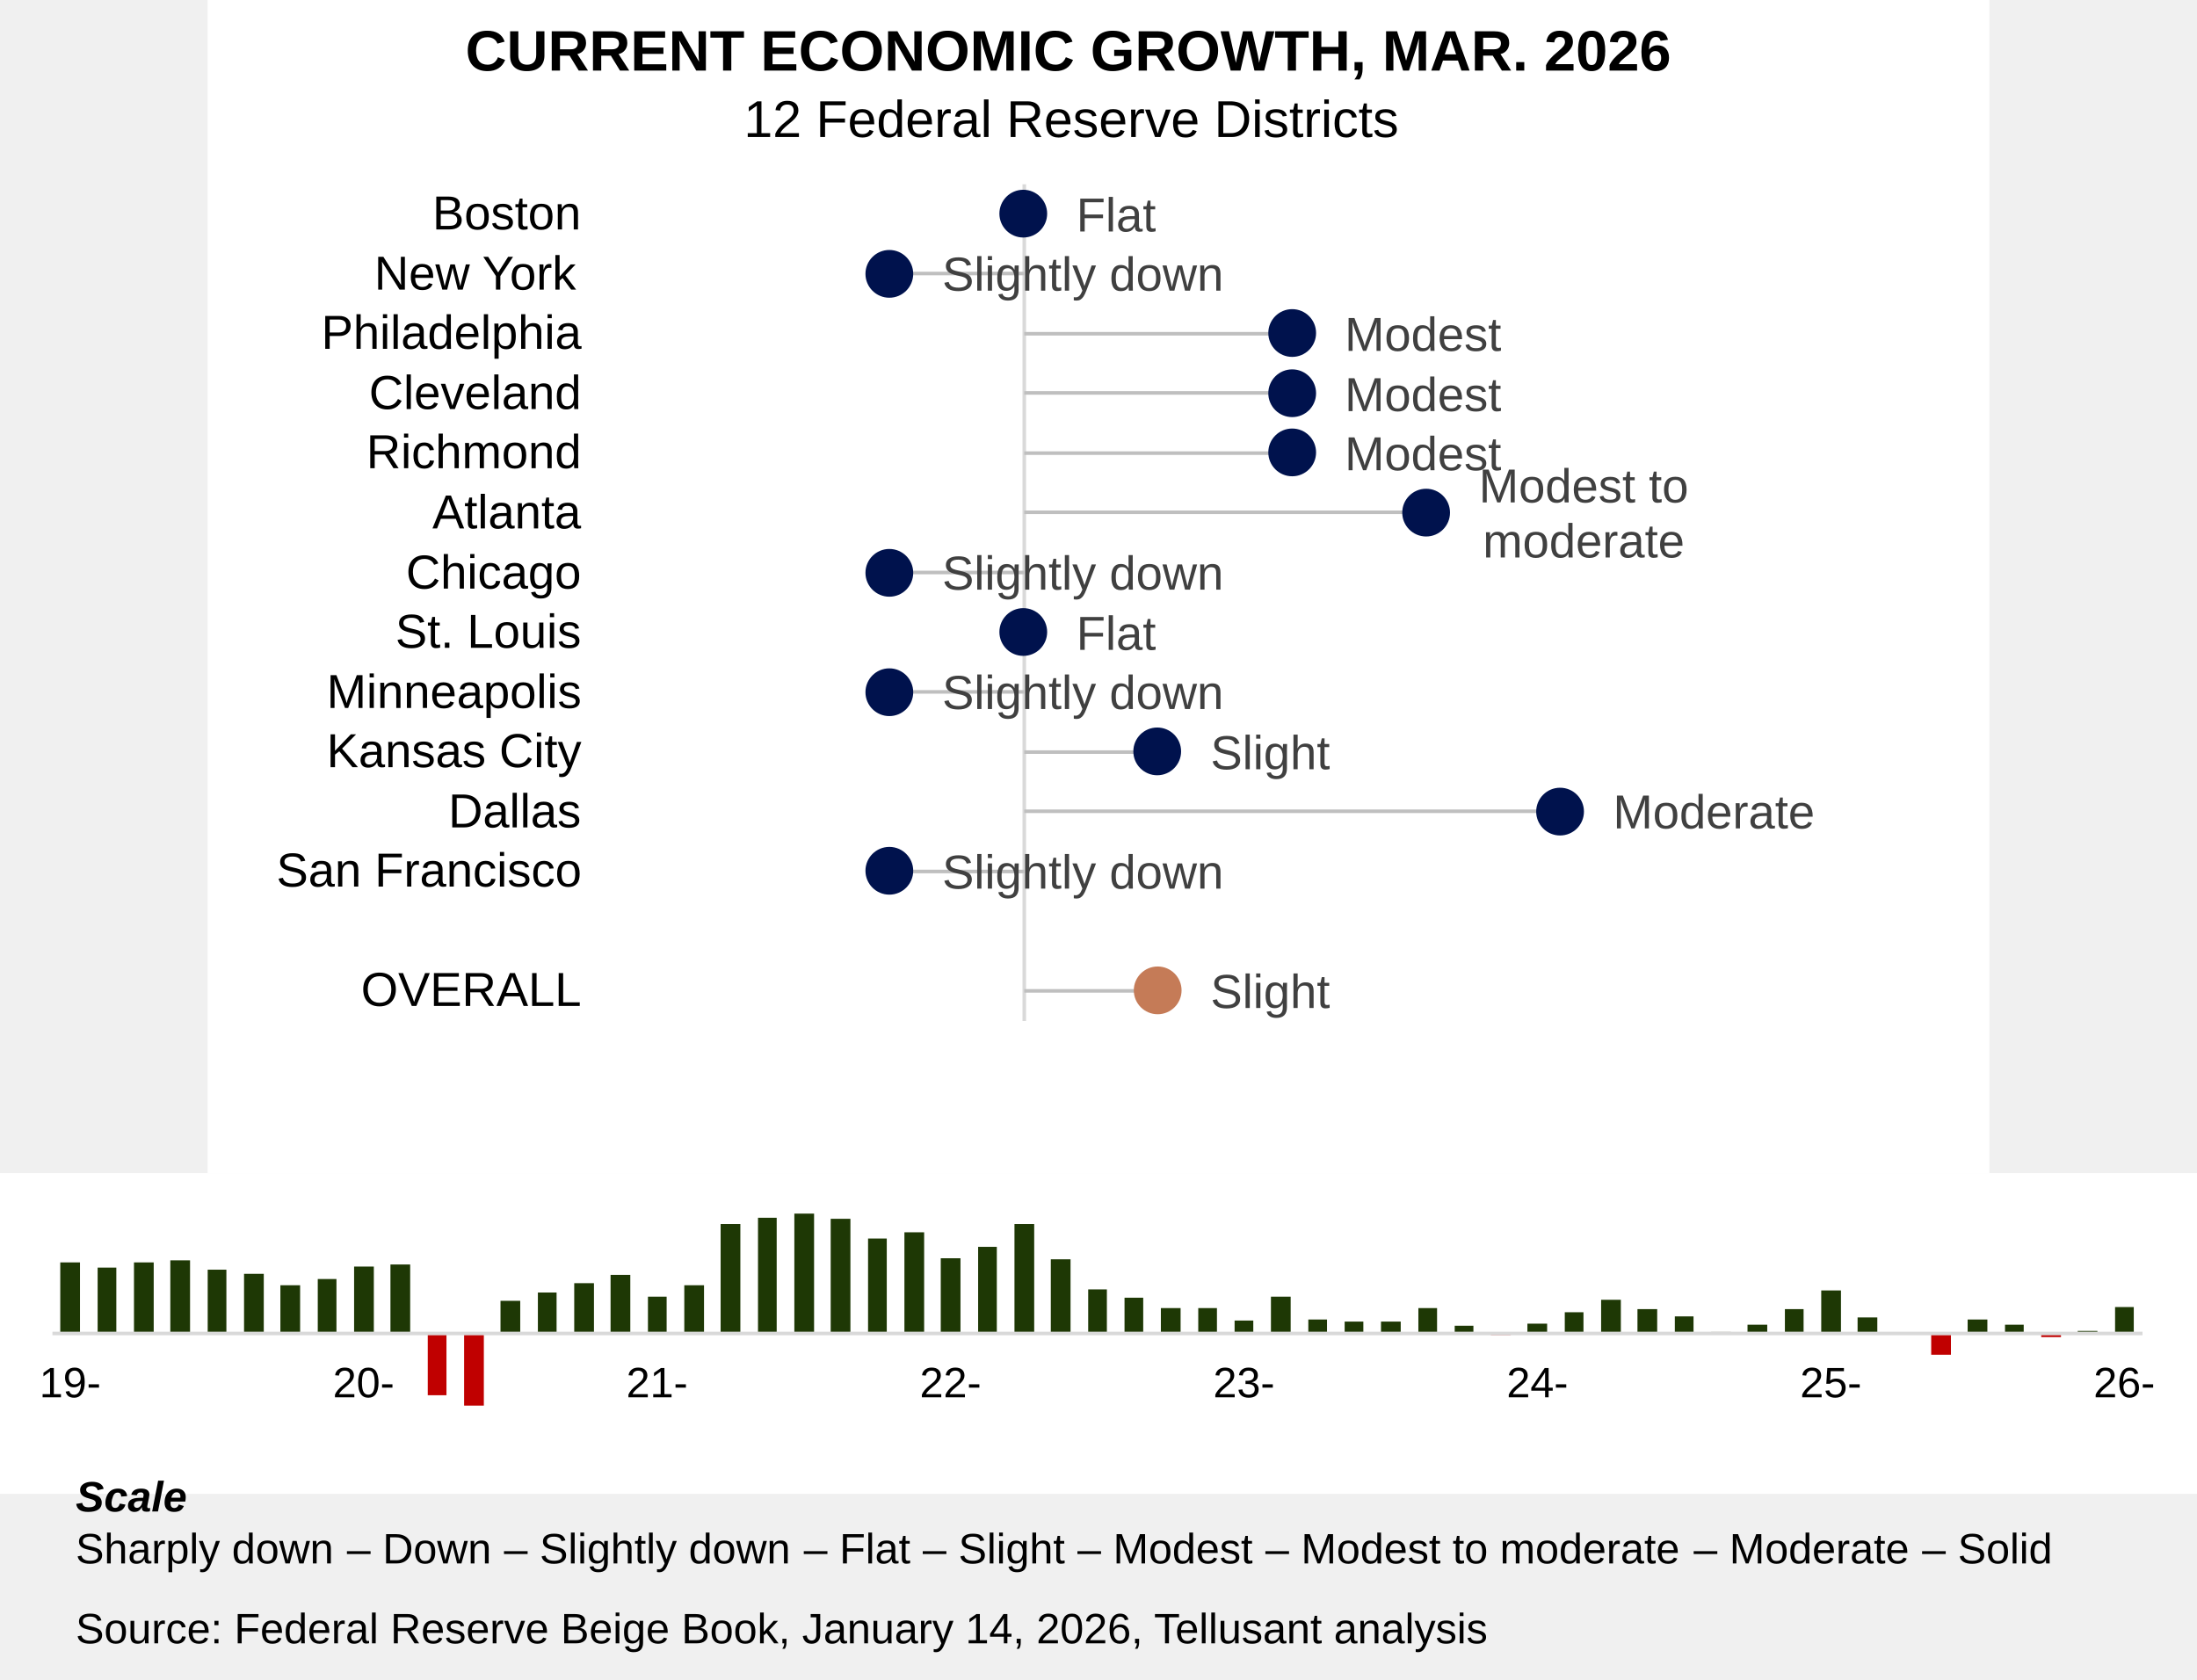
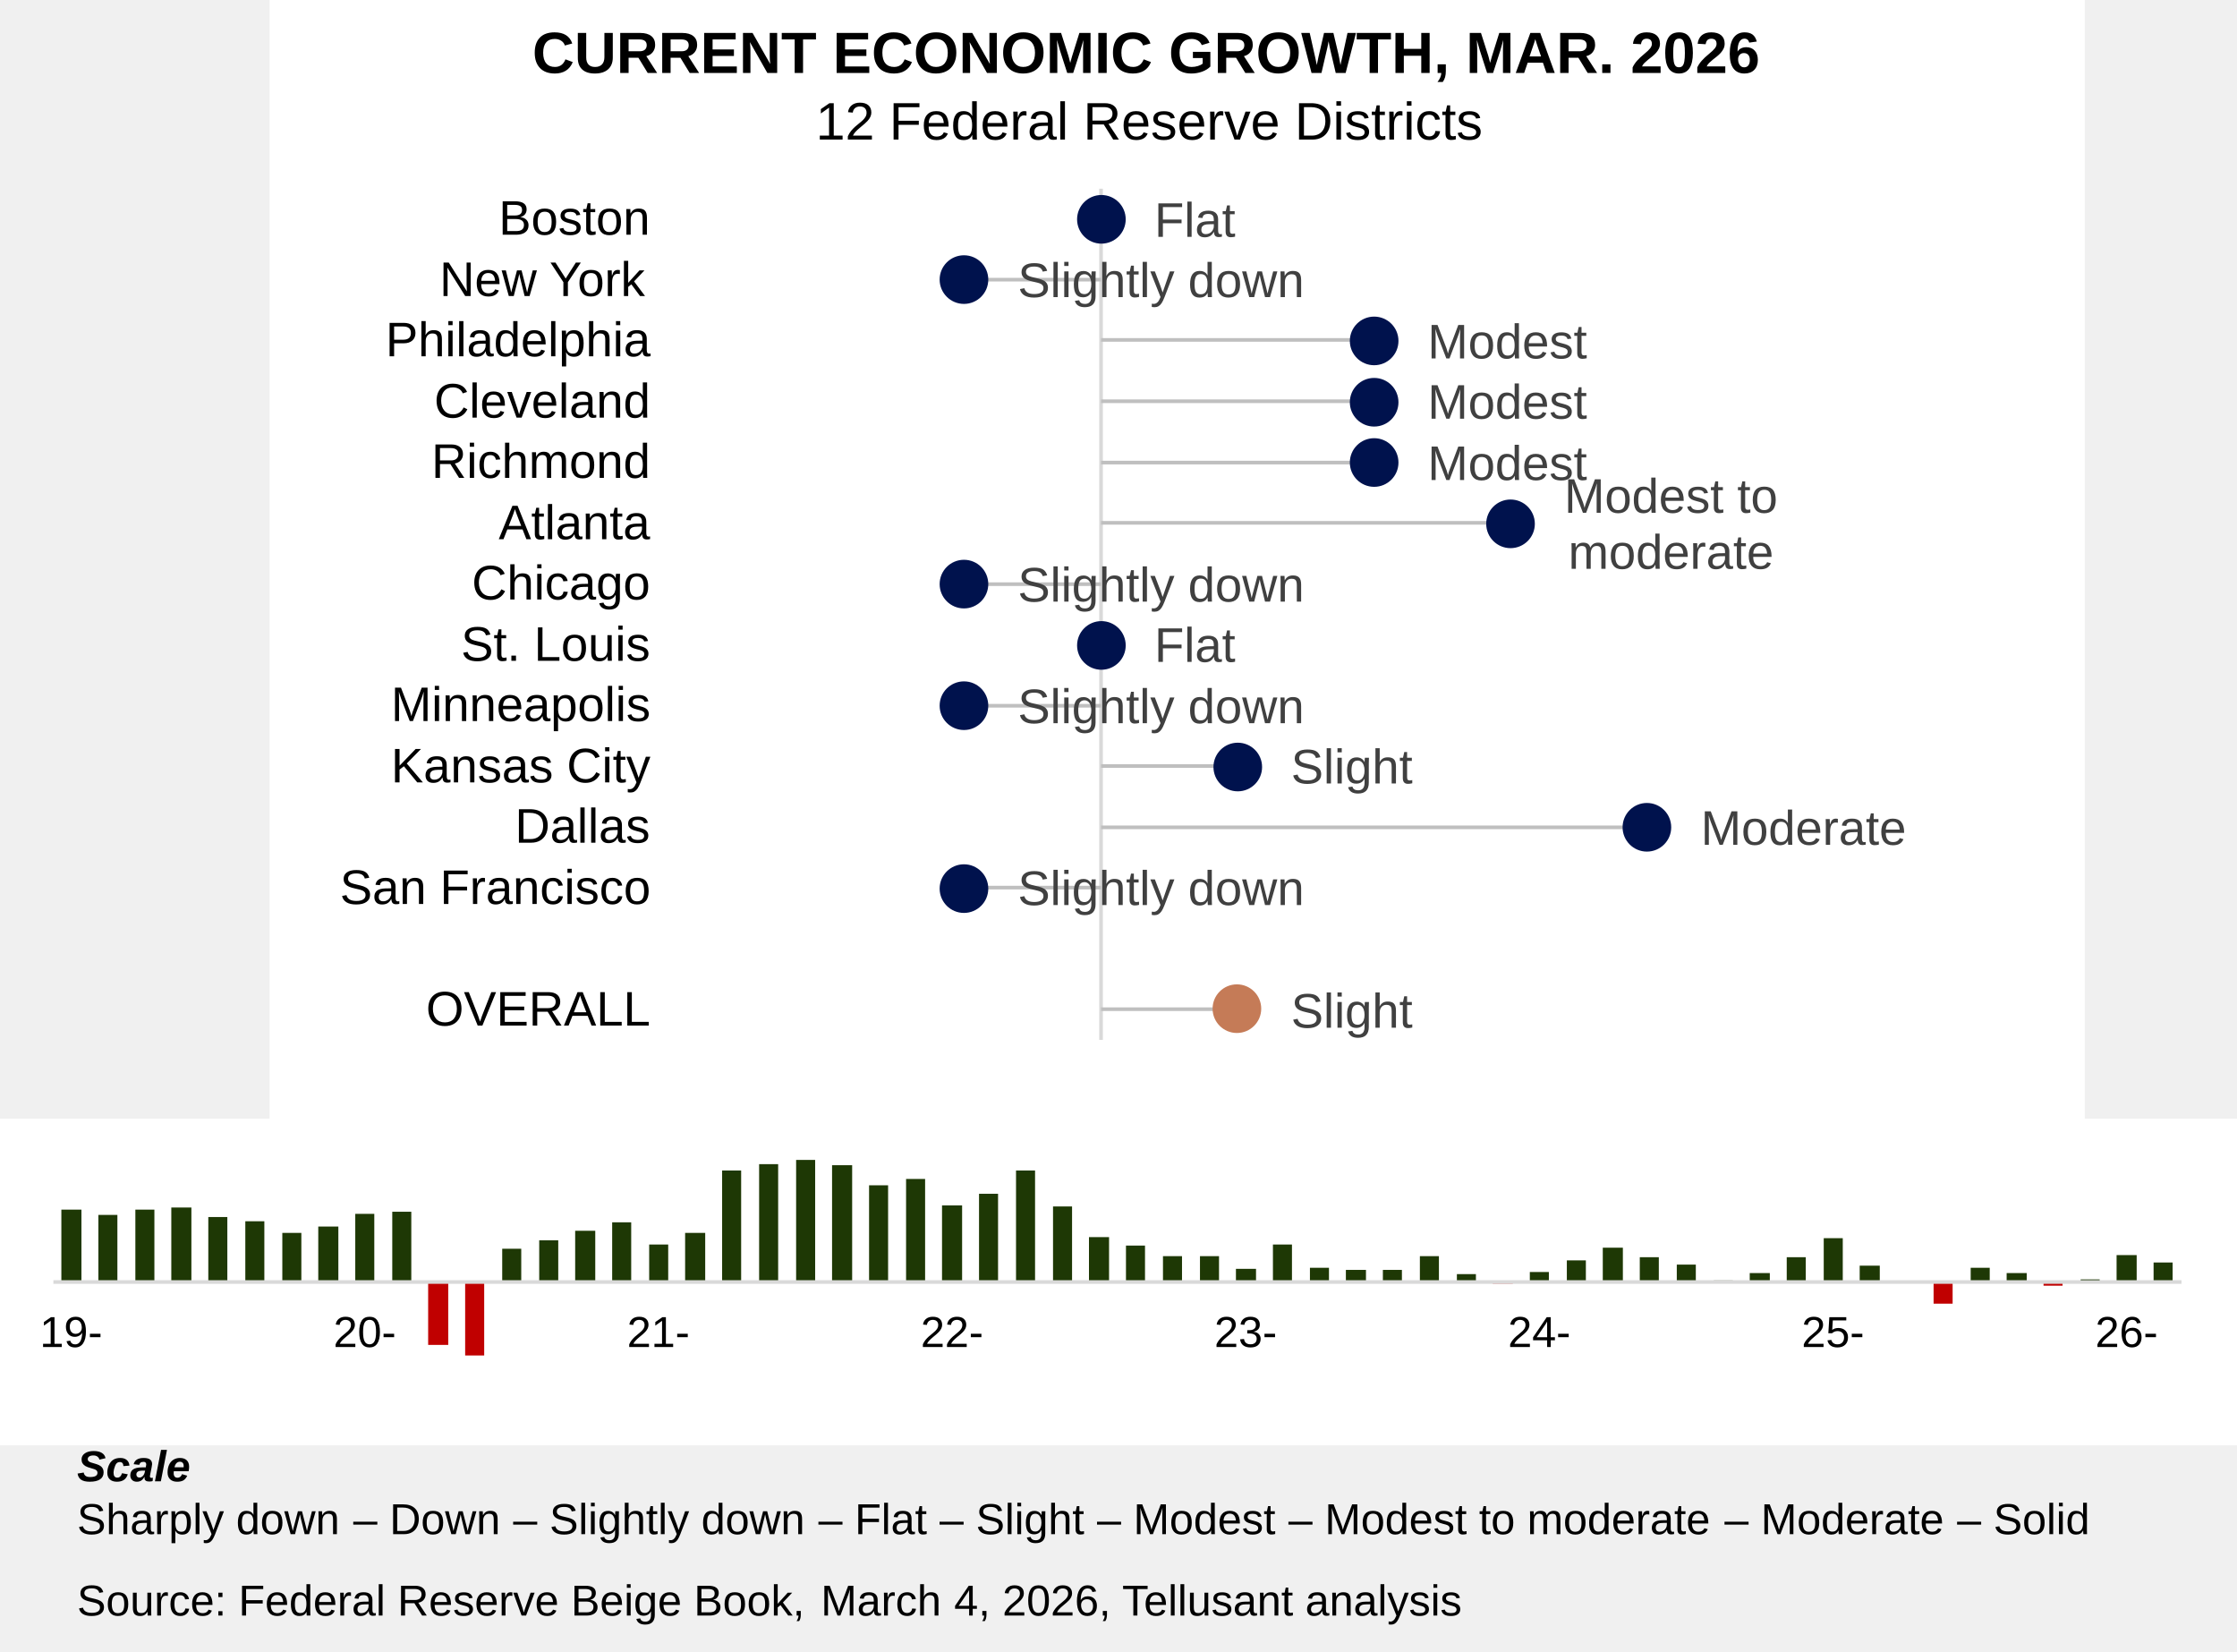
- <svg xmlns="http://www.w3.org/2000/svg" width="2116" height="1618" xml:space="preserve" overflow="hidden">
+ <svg xmlns="http://www.w3.org/2000/svg" width="2116" height="1562" xml:space="preserve" overflow="hidden">
  <defs>
    <clipPath id="clip0">
-       <rect x="1142" y="482" width="2116" height="1618" />
+       <rect x="1142" y="554" width="2116" height="1562" />
    </clipPath>
  </defs>
-   <g clip-path="url(#clip0)" transform="translate(-1142 -482)">
+   <g clip-path="url(#clip0)" transform="translate(-1142 -554)">
+     <text font-family="Arial,Arial_MSFontService,sans-serif" font-style="italic" font-weight="700" font-size="41" transform="matrix(1 0 0 1 1214.89 1955)">Scale</text>
+     <text font-family="Arial,Arial_MSFontService,sans-serif" font-weight="400" font-size="41" transform="matrix(1 0 0 1 1214.89 2005)">Sharply down </text>
+     <text font-family="Arial,Arial_MSFontService,sans-serif" font-weight="400" font-size="41" transform="matrix(1 0 0 1 1476.14 2005)">–</text>
+     <text font-family="Arial,Arial_MSFontService,sans-serif" font-weight="400" font-size="41" transform="matrix(1 0 0 1 1510.51 2005)">Down </text>
+     <text font-family="Arial,Arial_MSFontService,sans-serif" font-weight="400" font-size="41" transform="matrix(1 0 0 1 1627.39 2005)">–</text>
+     <text font-family="Arial,Arial_MSFontService,sans-serif" font-weight="400" font-size="41" transform="matrix(1 0 0 1 1661.76 2005)">Slightly down </text>
+     <text font-family="Arial,Arial_MSFontService,sans-serif" font-weight="400" font-size="41" transform="matrix(1 0 0 1 1916.14 2005)">–</text>
+     <text font-family="Arial,Arial_MSFontService,sans-serif" font-weight="400" font-size="41" transform="matrix(1 0 0 1 1950.51 2005)">Flat </text>
+     <text font-family="Arial,Arial_MSFontService,sans-serif" font-weight="400" font-size="41" transform="matrix(1 0 0 1 2030.72 2005)">–</text>
+     <text font-family="Arial,Arial_MSFontService,sans-serif" font-weight="400" font-size="41" transform="matrix(1 0 0 1 2065.1 2005)">Slight </text>
+     <text font-family="Arial,Arial_MSFontService,sans-serif" font-weight="400" font-size="41" transform="matrix(1 0 0 1 2179.68 2005)">–</text>
+     <text font-family="Arial,Arial_MSFontService,sans-serif" font-weight="400" font-size="41" transform="matrix(1 0 0 1 2214.06 2005)">Modest </text>
+     <text font-family="Arial,Arial_MSFontService,sans-serif" font-weight="400" font-size="41" transform="matrix(1 0 0 1 2360.72 2005)">–</text>
+     <text font-family="Arial,Arial_MSFontService,sans-serif" font-weight="400" font-size="41" transform="matrix(1 0 0 1 2395.1 2005)">Modest to moderate </text>
+     <text font-family="Arial,Arial_MSFontService,sans-serif" font-weight="400" font-size="41" transform="matrix(1 0 0 1 2773.22 2005)">–</text>
+     <text font-family="Arial,Arial_MSFontService,sans-serif" font-weight="400" font-size="41" transform="matrix(1 0 0 1 2807.6 2005)">Moderate </text>
+     <text font-family="Arial,Arial_MSFontService,sans-serif" font-weight="400" font-size="41" transform="matrix(1 0 0 1 2993.22 2005)">–</text>
+     <text font-family="Arial,Arial_MSFontService,sans-serif" font-weight="400" font-size="41" transform="matrix(1 0 0 1 3027.6 2005)">Solid</text>
+     <text font-family="Arial,Arial_MSFontService,sans-serif" font-weight="400" font-size="41" transform="matrix(1 0 0 1 1214.89 2082)">Source: Federal Reserve Beige Book, </text>
+     <text font-family="Arial,Arial_MSFontService,sans-serif" font-weight="400" font-size="41" transform="matrix(1 0 0 1 1918.43 2082)">March</text>
+     <text font-family="Arial,Arial_MSFontService,sans-serif" font-weight="400" font-size="41" transform="matrix(1 0 0 1 2044.47 2082)">4</text>
+     <text font-family="Arial,Arial_MSFontService,sans-serif" font-weight="400" font-size="41" transform="matrix(1 0 0 1 2067.39 2082)">, 2026, Tellusant analysis</text>
+     <rect x="1397" y="554" width="1717" height="1130" fill="#FFFFFF" />
+     <g>
+       <rect x="2183.5" y="985.5" width="258" height="11" stroke="#FFFFFF" stroke-width="3.438" stroke-linejoin="round" stroke-miterlimit="10" fill="none" />
+     </g>
+     <g>
+       <path d="M0 0 0 805" stroke="#D9D9D9" stroke-width="3.438" stroke-linejoin="round" stroke-miterlimit="10" fill="none" fill-rule="evenodd" transform="matrix(1 0 0 -1 2183.5 1537.5)" />
+     </g>
+     <g>
+       <path d="M2312.5 1508.5 2183.5 1508.5" stroke="#BFBFBF" stroke-width="3.438" stroke-linejoin="round" stroke-miterlimit="10" fill="none" />
+     </g>
+     <g>
+       <path d="M2054.5 1393.5 2183.5 1393.5" stroke="#BFBFBF" stroke-width="3.438" stroke-linejoin="round" stroke-miterlimit="10" fill="none" />
+     </g>
+     <g>
+       <path d="M2700.5 1336.5 2183.5 1336.5" stroke="#BFBFBF" stroke-width="3.438" stroke-linejoin="round" stroke-miterlimit="10" fill="none" />
+     </g>
+     <g>
+       <path d="M2312.5 1278.5 2183.5 1278.5" stroke="#BFBFBF" stroke-width="3.438" stroke-linejoin="round" stroke-miterlimit="10" fill="none" />
+     </g>
+     <g>
+       <path d="M2054.5 1221.5 2183.5 1221.5" stroke="#BFBFBF" stroke-width="3.438" stroke-linejoin="round" stroke-miterlimit="10" fill="none" />
+     </g>
+     <g>
+       <path d="M2054.5 1106.5 2183.5 1106.5" stroke="#BFBFBF" stroke-width="3.438" stroke-linejoin="round" stroke-miterlimit="10" fill="none" />
+     </g>
+     <g>
+       <path d="M2571.5 1048.5 2183.5 1048.5" stroke="#BFBFBF" stroke-width="3.438" stroke-linejoin="round" stroke-miterlimit="10" fill="none" />
+     </g>
+     <g>
+       <path d="M2441.5 991.5 2183.5 991.5" stroke="#BFBFBF" stroke-width="3.438" stroke-linejoin="round" stroke-miterlimit="10" fill="none" />
+     </g>
+     <g>
+       <path d="M2441.5 933.5 2183.5 933.5" stroke="#BFBFBF" stroke-width="3.438" stroke-linejoin="round" stroke-miterlimit="10" fill="none" />
+     </g>
+     <g>
+       <path d="M2441.5 875.5 2183.5 875.5" stroke="#BFBFBF" stroke-width="3.438" stroke-linejoin="round" stroke-miterlimit="10" fill="none" />
+     </g>
+     <g>
+       <path d="M2054.5 818.5 2183.5 818.5" stroke="#BFBFBF" stroke-width="3.438" stroke-linejoin="round" stroke-miterlimit="10" fill="none" />
+     </g>
+     <g>
+       <path d="M2335 1508C2335 1520.7 2324.7 1531 2312 1531 2299.3 1531 2289 1520.7 2289 1508 2289 1495.3 2299.3 1485 2312 1485 2324.7 1485 2335 1495.3 2335 1508Z" fill="#C57B57" />
+     </g>
+     <g>
+       <path d="M2076.82 1394.44C2076.82 1407.14 2066.53 1417.44 2053.82 1417.44 2041.12 1417.44 2030.82 1407.14 2030.82 1394.44 2030.82 1381.74 2041.12 1371.44 2053.82 1371.44 2066.53 1371.44 2076.82 1381.74 2076.82 1394.44Z" fill="#00124D" />
+       <path d="M2722.82 1336.44C2722.82 1349.14 2712.53 1359.44 2699.82 1359.44 2687.12 1359.44 2676.82 1349.14 2676.82 1336.44 2676.82 1323.74 2687.12 1313.44 2699.82 1313.44 2712.53 1313.44 2722.82 1323.74 2722.82 1336.44Z" fill="#00124D" />
+       <path d="M2335.82 1279.44C2335.82 1292.14 2325.53 1302.44 2312.82 1302.44 2300.12 1302.44 2289.82 1292.14 2289.82 1279.44 2289.82 1266.74 2300.12 1256.44 2312.82 1256.44 2325.53 1256.44 2335.82 1266.74 2335.82 1279.44Z" fill="#00124D" />
+       <path d="M2076.82 1221.44C2076.82 1234.14 2066.53 1244.44 2053.82 1244.44 2041.12 1244.44 2030.82 1234.14 2030.82 1221.44 2030.82 1208.74 2041.12 1198.44 2053.82 1198.44 2066.53 1198.44 2076.82 1208.74 2076.82 1221.44Z" fill="#00124D" />
+       <path d="M2206.82 1164.44C2206.82 1177.14 2196.53 1187.44 2183.82 1187.44 2171.12 1187.44 2160.82 1177.14 2160.82 1164.44 2160.82 1151.74 2171.12 1141.44 2183.82 1141.44 2196.53 1141.44 2206.82 1151.74 2206.82 1164.44Z" fill="#00124D" />
+       <path d="M2076.82 1106.44C2076.82 1119.14 2066.53 1129.44 2053.82 1129.44 2041.12 1129.44 2030.82 1119.14 2030.82 1106.44 2030.82 1093.74 2041.12 1083.44 2053.82 1083.44 2066.53 1083.44 2076.82 1093.74 2076.82 1106.44Z" fill="#00124D" />
+       <path d="M2593.82 1049.44C2593.82 1062.14 2583.53 1072.44 2570.82 1072.44 2558.12 1072.44 2547.82 1062.14 2547.82 1049.44 2547.82 1036.74 2558.12 1026.44 2570.82 1026.44 2583.53 1026.44 2593.82 1036.74 2593.82 1049.44Z" fill="#00124D" />
+       <path d="M2464.82 991.439C2464.82 1004.14 2454.53 1014.44 2441.82 1014.44 2429.12 1014.44 2418.82 1004.14 2418.82 991.439 2418.82 978.736 2429.12 968.439 2441.82 968.439 2454.53 968.439 2464.82 978.736 2464.82 991.439Z" fill="#00124D" />
+       <path d="M2464.82 934.439C2464.82 947.141 2454.53 957.438 2441.82 957.438 2429.12 957.438 2418.82 947.141 2418.82 934.439 2418.82 921.736 2429.12 911.439 2441.82 911.439 2454.53 911.439 2464.82 921.736 2464.82 934.439Z" fill="#00124D" />
+       <path d="M2464.82 876.439C2464.82 889.141 2454.53 899.438 2441.82 899.438 2429.12 899.438 2418.82 889.141 2418.82 876.439 2418.82 863.736 2429.12 853.439 2441.82 853.439 2454.53 853.439 2464.82 863.736 2464.82 876.439Z" fill="#00124D" />
+       <path d="M2076.82 818.439C2076.82 831.141 2066.53 841.438 2053.82 841.438 2041.12 841.438 2030.82 831.141 2030.82 818.439 2030.82 805.736 2041.12 795.439 2053.82 795.439 2066.53 795.439 2076.82 805.736 2076.82 818.439Z" fill="#00124D" />
+       <path d="M2206.82 761.439C2206.82 774.141 2196.53 784.438 2183.82 784.438 2171.12 784.438 2160.82 774.141 2160.82 761.439 2160.82 748.736 2171.12 738.439 2183.82 738.439 2196.53 738.439 2206.82 748.736 2206.82 761.439Z" fill="#00124D" />
+     </g>
+     <g>
+       <text fill="#404040" font-family="Arial,Arial_MSFontService,sans-serif" font-weight="400" font-size="46" transform="matrix(1 0 0 1 2363.15 1526)">Slight</text>
+     </g>
+     <g>
+       <text fill="#404040" font-family="Arial,Arial_MSFontService,sans-serif" font-weight="400" font-size="46" transform="matrix(1 0 0 1 2104.7 1410)">Slightly down</text>
+     </g>
+     <g>
+       <text fill="#404040" font-family="Arial,Arial_MSFontService,sans-serif" font-weight="400" font-size="46" transform="matrix(1 0 0 1 2750.82 1353)">Moderate</text>
+     </g>
+     <g>
+       <text fill="#404040" font-family="Arial,Arial_MSFontService,sans-serif" font-weight="400" font-size="46" transform="matrix(1 0 0 1 2363.15 1295)">Slight</text>
+     </g>
+     <g>
+       <text fill="#404040" font-family="Arial,Arial_MSFontService,sans-serif" font-weight="400" font-size="46" transform="matrix(1 0 0 1 2104.7 1238)">Slightly down</text>
+     </g>
+     <g>
+       <text fill="#404040" font-family="Arial,Arial_MSFontService,sans-serif" font-weight="400" font-size="46" transform="matrix(1 0 0 1 2233.93 1180)">Flat</text>
+     </g>
+     <g>
+       <text fill="#404040" font-family="Arial,Arial_MSFontService,sans-serif" font-weight="400" font-size="46" transform="matrix(1 0 0 1 2104.7 1123)">Slightly down</text>
+     </g>
+     <g>
+       <text fill="#404040" font-family="Arial,Arial_MSFontService,sans-serif" font-weight="400" font-size="46" transform="matrix(1 0 0 1 2621.6 1039)">Modest to </text>
+     </g>
+     <g>
+       <text fill="#404040" font-family="Arial,Arial_MSFontService,sans-serif" font-weight="400" font-size="46" transform="matrix(1 0 0 1 2625.43 1092)">moderate</text>
+     </g>
+     <g>
+       <text fill="#404040" font-family="Arial,Arial_MSFontService,sans-serif" font-weight="400" font-size="46" transform="matrix(1 0 0 1 2492.37 1008)">Modest</text>
+     </g>
+     <g>
+       <text fill="#404040" font-family="Arial,Arial_MSFontService,sans-serif" font-weight="400" font-size="46" transform="matrix(1 0 0 1 2492.37 950)">Modest</text>
+     </g>
+     <g>
+       <text fill="#404040" font-family="Arial,Arial_MSFontService,sans-serif" font-weight="400" font-size="46" transform="matrix(1 0 0 1 2492.37 893)">Modest</text>
+     </g>
+     <g>
+       <text fill="#404040" font-family="Arial,Arial_MSFontService,sans-serif" font-weight="400" font-size="46" transform="matrix(1 0 0 1 2104.7 835)">Slightly down</text>
+     </g>
+     <g>
+       <text fill="#404040" font-family="Arial,Arial_MSFontService,sans-serif" font-weight="400" font-size="46" transform="matrix(1 0 0 1 2233.93 778)">Flat</text>
+     </g>
+     <g>
+       <text font-family="Arial,Arial_MSFontService,sans-serif" font-weight="400" font-size="46" transform="matrix(1 0 0 1 1544.96 1524)">OVERALL</text>
+     </g>
+     <g>
+       <text font-family="Arial,Arial_MSFontService,sans-serif" font-weight="400" font-size="46" transform="matrix(1 0 0 1 1463.47 1409)">San Francisco</text>
+     </g>
+     <g>
+       <text font-family="Arial,Arial_MSFontService,sans-serif" font-weight="400" font-size="46" transform="matrix(1 0 0 1 1629.07 1351)">Dallas</text>
+     </g>
+     <g>
+       <text font-family="Arial,Arial_MSFontService,sans-serif" font-weight="400" font-size="46" transform="matrix(1 0 0 1 1511.87 1294)">Kansas City</text>
+     </g>
+     <g>
+       <text font-family="Arial,Arial_MSFontService,sans-serif" font-weight="400" font-size="46" transform="matrix(1 0 0 1 1511.87 1236)">Minneapolis</text>
+     </g>
+     <g>
+       <text font-family="Arial,Arial_MSFontService,sans-serif" font-weight="400" font-size="46" transform="matrix(1 0 0 1 1578.05 1179)">St. Louis</text>
+     </g>
+     <g>
+       <text font-family="Arial,Arial_MSFontService,sans-serif" font-weight="400" font-size="46" transform="matrix(1 0 0 1 1588.28 1121)">Chicago</text>
+     </g>
+     <g>
+       <text font-family="Arial,Arial_MSFontService,sans-serif" font-weight="400" font-size="46" transform="matrix(1 0 0 1 1613.71 1064)">Atlanta</text>
+     </g>
+     <g>
+       <text font-family="Arial,Arial_MSFontService,sans-serif" font-weight="400" font-size="46" transform="matrix(1 0 0 1 1550.1 1006)">Richmond</text>
+     </g>
+     <g>
+       <text font-family="Arial,Arial_MSFontService,sans-serif" font-weight="400" font-size="46" transform="matrix(1 0 0 1 1552.62 949)">Cleveland</text>
+     </g>
+     <g>
+       <text font-family="Arial,Arial_MSFontService,sans-serif" font-weight="400" font-size="46" transform="matrix(1 0 0 1 1506.74 891)">Philadelphia</text>
+     </g>
+     <g>
+       <text font-family="Arial,Arial_MSFontService,sans-serif" font-weight="400" font-size="46" transform="matrix(1 0 0 1 1557.75 834)">New York</text>
+     </g>
+     <g>
+       <text font-family="Arial,Arial_MSFontService,sans-serif" font-weight="400" font-size="46" transform="matrix(1 0 0 1 1613.71 776)">Boston</text>
+     </g>
+     <g>
+       <text font-family="Arial,Arial_MSFontService,sans-serif" font-weight="400" font-size="50" transform="matrix(1 0 0 1 1913.65 686)">12 Federal Reserve Districts</text>
+     </g>
+     <g>
+       <text font-family="Arial,Arial_MSFontService,sans-serif" font-weight="700" font-size="55" transform="matrix(1 0 0 1 1645.56 623)">CURRENT ECONOMIC GROWTH, MAR. 2026</text>
+     </g>
    <rect x="1142" y="1612" width="2116" height="309" fill="#FFFFFF" />
    <g>
-       <rect x="1554" y="1766" width="18" height="60" fill="#C00000" />
-     </g>
-     <g>
-       <rect x="1589" y="1766" width="19" height="70" fill="#C00000" />
-     </g>
-     <g>
-       <rect x="2578" y="1766" width="19" height="2" fill="#C00000" />
-     </g>
-     <g>
-       <rect x="3002" y="1766" width="19" height="21" fill="#C00000" />
-     </g>
-     <g>
-       <rect x="3108" y="1766" width="19" height="4" fill="#C00000" />
-     </g>
-     <g>
-       <path d="M1200.04 1698.06 1219.04 1698.06 1219.04 1766.06 1200.04 1766.06ZM1236.04 1703.06 1254.04 1703.06 1254.04 1766.06 1236.04 1766.06ZM1271.04 1698.06 1290.04 1698.06 1290.04 1766.06 1271.04 1766.06ZM1306.04 1696.06 1325.04 1696.06 1325.04 1766.06 1306.04 1766.06ZM1342.04 1705.06 1360.04 1705.06 1360.04 1766.06 1342.04 1766.06ZM1377.05 1709.06 1396.05 1709.06 1396.05 1766.06 1377.05 1766.06ZM1412.05 1720.06 1431.05 1720.06 1431.05 1766.06 1412.05 1766.06ZM1448.05 1714.06 1466.05 1714.06 1466.05 1766.06 1448.05 1766.06ZM1483.05 1702.06 1502.05 1702.06 1502.05 1766.06 1483.05 1766.06ZM1518.05 1700.06 1537.05 1700.06 1537.05 1766.06 1518.05 1766.06ZM1624.05 1735.06 1643.05 1735.06 1643.05 1766.06 1624.05 1766.06ZM1660.05 1727.06 1678.06 1727.06 1678.06 1766.06 1660.05 1766.06ZM1695.06 1718.06 1714.06 1718.06 1714.06 1766.06 1695.06 1766.06ZM1730.06 1710.06 1749.06 1710.06 1749.06 1766.06 1730.06 1766.06ZM1766.06 1731.06 1784.06 1731.06 1784.06 1766.06 1766.06 1766.06ZM1801.06 1720.06 1820.06 1720.06 1820.06 1766.06 1801.06 1766.06ZM1836.06 1661.05 1855.06 1661.05 1855.06 1766.06 1836.06 1766.06ZM1872.06 1655.05 1890.06 1655.05 1890.06 1766.06 1872.06 1766.06ZM1907.06 1651.05 1926.06 1651.05 1926.06 1766.06 1907.06 1766.06ZM1942.06 1656.05 1961.06 1656.05 1961.06 1766.06 1942.06 1766.06ZM1978.06 1675.05 1996.07 1675.05 1996.07 1766.06 1978.06 1766.06ZM2013.07 1669.05 2032.07 1669.05 2032.07 1766.06 2013.07 1766.06ZM2048.07 1694.06 2067.07 1694.06 2067.07 1766.06 2048.07 1766.06ZM2084.07 1683.06 2102.07 1683.06 2102.07 1766.06 2084.07 1766.06ZM2119.07 1661.05 2138.07 1661.05 2138.07 1766.06 2119.07 1766.06ZM2154.07 1695.06 2173.07 1695.06 2173.07 1766.06 2154.07 1766.06ZM2190.07 1724.06 2208.07 1724.06 2208.07 1766.06 2190.07 1766.06ZM2225.07 1732.06 2243.07 1732.06 2243.07 1766.06 2225.07 1766.06ZM2260.07 1742.06 2279.07 1742.06 2279.07 1766.06 2260.07 1766.06ZM2296.08 1742.06 2314.08 1742.06 2314.08 1766.06 2296.08 1766.06ZM2331.08 1754.06 2349.08 1754.06 2349.08 1766.06 2331.08 1766.06ZM2366.08 1731.06 2385.08 1731.06 2385.08 1766.06 2366.08 1766.06ZM2402.08 1753.06 2420.08 1753.06 2420.08 1766.06 2402.08 1766.06ZM2437.08 1755.06 2455.08 1755.06 2455.08 1766.06 2437.08 1766.06ZM2472.08 1755.06 2491.08 1755.06 2491.08 1766.06 2472.08 1766.06ZM2508.08 1742.06 2526.08 1742.06 2526.08 1766.06 2508.08 1766.06ZM2543.08 1759.06 2561.08 1759.06 2561.08 1766.06 2543.08 1766.06ZM2613.09 1757.06 2632.09 1757.06 2632.09 1766.06 2613.09 1766.06ZM2649.09 1746.06 2667.09 1746.06 2667.09 1766.06 2649.09 1766.06ZM2684.09 1734.06 2703.09 1734.06 2703.09 1766.06 2684.09 1766.06ZM2719.09 1743.06 2738.09 1743.06 2738.09 1766.06 2719.09 1766.06ZM2755.09 1750.06 2773.09 1750.06 2773.09 1766.06 2755.09 1766.06ZM2790.09 1765.06 2809.09 1765.06 2809.09 1766.06 2790.09 1766.06ZM2825.09 1758.06 2844.09 1758.06 2844.09 1766.06 2825.09 1766.06ZM2861.09 1743.06 2879.09 1743.06 2879.09 1766.06 2861.09 1766.06ZM2896.09 1725.06 2915.1 1725.06 2915.1 1766.06 2896.09 1766.06ZM2931.1 1751.06 2950.1 1751.06 2950.1 1766.06 2931.1 1766.06ZM2967.1 1767.06 2985.1 1767.06 2985.1 1766.06 2967.1 1766.06ZM3037.1 1753.06 3056.1 1753.06 3056.1 1766.06 3037.1 1766.06ZM3073.1 1758.06 3091.1 1758.06 3091.1 1766.06 3073.1 1766.06ZM3143.1 1764.06 3162.1 1764.06 3162.1 1766.06 3143.1 1766.06ZM3179.1 1741.06 3197.1 1741.06 3197.1 1766.06 3179.1 1766.06Z" fill="#1E3805" />
+       <rect x="1547" y="1766" width="19" height="60" fill="#C00000" />
+     </g>
+     <g>
+       <rect x="1582" y="1766" width="18" height="70" fill="#C00000" />
+     </g>
+     <g>
+       <rect x="2554" y="1766" width="19" height="2" fill="#C00000" />
+     </g>
+     <g>
+       <rect x="2971" y="1766" width="18" height="21" fill="#C00000" />
+     </g>
+     <g>
+       <rect x="3075" y="1766" width="18" height="4" fill="#C00000" />
+     </g>
+     <g>
+       <path d="M1200.04 1698.06 1219.04 1698.06 1219.04 1766.06 1200.04 1766.06ZM1235.04 1703.06 1253.04 1703.06 1253.04 1766.06 1235.04 1766.06ZM1270.04 1698.06 1288.04 1698.06 1288.04 1766.06 1270.04 1766.06ZM1304.04 1696.06 1323.04 1696.06 1323.04 1766.06 1304.04 1766.06ZM1339.04 1705.06 1357.04 1705.06 1357.04 1766.06 1339.04 1766.06ZM1374.05 1709.06 1392.05 1709.06 1392.05 1766.06 1374.05 1766.06ZM1409.05 1720.06 1427.05 1720.06 1427.05 1766.06 1409.05 1766.06ZM1443.05 1714.06 1462.05 1714.06 1462.05 1766.06 1443.05 1766.06ZM1478.05 1702.06 1496.05 1702.06 1496.05 1766.06 1478.05 1766.06ZM1513.05 1700.06 1531.05 1700.06 1531.05 1766.06 1513.05 1766.06ZM1617.05 1735.06 1635.05 1735.06 1635.05 1766.06 1617.05 1766.06ZM1652.05 1727.06 1670.05 1727.06 1670.05 1766.06 1652.05 1766.06ZM1686.06 1718.06 1705.06 1718.06 1705.06 1766.06 1686.06 1766.06ZM1721.06 1710.06 1739.06 1710.06 1739.06 1766.06 1721.06 1766.06ZM1756.06 1731.06 1774.06 1731.06 1774.06 1766.06 1756.06 1766.06ZM1790.06 1720.06 1809.06 1720.06 1809.06 1766.06 1790.06 1766.06ZM1825.06 1661.05 1843.06 1661.05 1843.06 1766.06 1825.06 1766.06ZM1860.06 1655.05 1878.06 1655.05 1878.06 1766.06 1860.06 1766.06ZM1895.06 1651.05 1913.06 1651.05 1913.06 1766.06 1895.06 1766.06ZM1929.06 1656.05 1948.06 1656.05 1948.06 1766.06 1929.06 1766.06ZM1964.06 1675.05 1982.06 1675.05 1982.06 1766.06 1964.06 1766.06ZM1999.07 1669.05 2017.07 1669.05 2017.07 1766.06 1999.07 1766.06ZM2033.07 1694.06 2052.07 1694.06 2052.07 1766.06 2033.07 1766.06ZM2068.07 1683.06 2086.07 1683.06 2086.07 1766.06 2068.07 1766.06ZM2103.07 1661.05 2121.07 1661.05 2121.07 1766.06 2103.07 1766.06ZM2138.07 1695.06 2156.07 1695.06 2156.07 1766.06 2138.07 1766.06ZM2172.07 1724.06 2191.07 1724.06 2191.07 1766.06 2172.07 1766.06ZM2207.07 1732.06 2225.07 1732.06 2225.07 1766.06 2207.07 1766.06ZM2242.07 1742.06 2260.07 1742.06 2260.07 1766.06 2242.07 1766.06ZM2277.07 1742.06 2295.08 1742.06 2295.08 1766.06 2277.07 1766.06ZM2311.08 1754.06 2330.08 1754.06 2330.08 1766.06 2311.08 1766.06ZM2346.08 1731.06 2364.08 1731.06 2364.08 1766.06 2346.08 1766.06ZM2381.08 1753.06 2399.08 1753.06 2399.08 1766.06 2381.08 1766.06ZM2415.08 1755.06 2434.08 1755.06 2434.08 1766.06 2415.08 1766.06ZM2450.08 1755.06 2468.08 1755.06 2468.08 1766.06 2450.08 1766.06ZM2485.08 1742.06 2503.08 1742.06 2503.08 1766.06 2485.08 1766.06ZM2520.08 1759.06 2538.08 1759.06 2538.08 1766.06 2520.08 1766.06ZM2589.08 1757.06 2607.09 1757.06 2607.09 1766.06 2589.08 1766.06ZM2624.09 1746.06 2642.09 1746.06 2642.09 1766.06 2624.09 1766.06ZM2658.09 1734.06 2677.09 1734.06 2677.09 1766.06 2658.09 1766.06ZM2693.09 1743.06 2711.09 1743.06 2711.09 1766.06 2693.09 1766.06ZM2728.09 1750.06 2746.09 1750.06 2746.09 1766.06 2728.09 1766.06ZM2763.09 1765.06 2781.09 1765.06 2781.09 1766.06 2763.09 1766.06ZM2797.09 1758.06 2816.09 1758.06 2816.09 1766.06 2797.09 1766.06ZM2832.09 1743.06 2850.09 1743.06 2850.09 1766.06 2832.09 1766.06ZM2867.09 1725.06 2885.09 1725.06 2885.09 1766.06 2867.09 1766.06ZM2901.1 1751.06 2920.1 1751.06 2920.1 1766.06 2901.1 1766.06ZM2936.1 1767.06 2954.1 1767.06 2954.1 1766.06 2936.1 1766.06ZM3006.1 1753.06 3024.1 1753.06 3024.1 1766.06 3006.1 1766.06ZM3040.1 1758.06 3059.1 1758.06 3059.1 1766.06 3040.1 1766.06ZM3110.1 1764.06 3128.1 1764.06 3128.1 1766.06 3110.1 1766.06ZM3144.1 1741.06 3163.1 1741.06 3163.1 1766.06 3144.1 1766.06ZM3179.1 1748.06 3197.1 1748.06 3197.1 1766.06 3179.1 1766.06Z" fill="#1E3805" />
    </g>
    <g>
      <path d="M1192.5 1766.5 3205.5 1766.5" stroke="#D9D9D9" stroke-width="3.438" stroke-linejoin="round" stroke-miterlimit="10" fill="none" fill-rule="evenodd" />
    </g>
    <g>
-       <text font-family="Arial,Arial_MSFontService,sans-serif" font-weight="400" font-size="41" transform="matrix(1 0 0 1 1179.92 1828)">19-</text>
-     </g>
-     <g>
-       <text font-family="Arial,Arial_MSFontService,sans-serif" font-weight="400" font-size="41" transform="matrix(1 0 0 1 1462.55 1828)">20-</text>
-     </g>
-     <g>
-       <text font-family="Arial,Arial_MSFontService,sans-serif" font-weight="400" font-size="41" transform="matrix(1 0 0 1 1745.19 1828)">21-</text>
-     </g>
-     <g>
-       <text font-family="Arial,Arial_MSFontService,sans-serif" font-weight="400" font-size="41" transform="matrix(1 0 0 1 2027.82 1828)">22-</text>
-     </g>
-     <g>
-       <text font-family="Arial,Arial_MSFontService,sans-serif" font-weight="400" font-size="41" transform="matrix(1 0 0 1 2310.45 1828)">23-</text>
-     </g>
-     <g>
-       <text font-family="Arial,Arial_MSFontService,sans-serif" font-weight="400" font-size="41" transform="matrix(1 0 0 1 2593.08 1828)">24-</text>
-     </g>
-     <g>
-       <text font-family="Arial,Arial_MSFontService,sans-serif" font-weight="400" font-size="41" transform="matrix(1 0 0 1 2875.71 1828)">25-</text>
-     </g>
-     <g>
-       <text font-family="Arial,Arial_MSFontService,sans-serif" font-weight="400" font-size="41" transform="matrix(1 0 0 1 3158.34 1828)">26-</text>
-     </g>
-     <text font-family="Arial,Arial_MSFontService,sans-serif" font-style="italic" font-weight="700" font-size="41" transform="matrix(1 0 0 1 1214.89 1938)">Scale</text>
-     <text font-family="Arial,Arial_MSFontService,sans-serif" font-weight="400" font-size="41" transform="matrix(1 0 0 1 1214.89 1988)">Sharply down </text>
-     <text font-family="Arial,Arial_MSFontService,sans-serif" font-weight="400" font-size="41" transform="matrix(1 0 0 1 1476.14 1988)">–</text>
-     <text font-family="Arial,Arial_MSFontService,sans-serif" font-weight="400" font-size="41" transform="matrix(1 0 0 1 1510.51 1988)">Down </text>
-     <text font-family="Arial,Arial_MSFontService,sans-serif" font-weight="400" font-size="41" transform="matrix(1 0 0 1 1627.39 1988)">–</text>
-     <text font-family="Arial,Arial_MSFontService,sans-serif" font-weight="400" font-size="41" transform="matrix(1 0 0 1 1661.76 1988)">Slightly down </text>
-     <text font-family="Arial,Arial_MSFontService,sans-serif" font-weight="400" font-size="41" transform="matrix(1 0 0 1 1916.14 1988)">–</text>
-     <text font-family="Arial,Arial_MSFontService,sans-serif" font-weight="400" font-size="41" transform="matrix(1 0 0 1 1950.51 1988)">Flat </text>
-     <text font-family="Arial,Arial_MSFontService,sans-serif" font-weight="400" font-size="41" transform="matrix(1 0 0 1 2030.72 1988)">–</text>
-     <text font-family="Arial,Arial_MSFontService,sans-serif" font-weight="400" font-size="41" transform="matrix(1 0 0 1 2065.1 1988)">Slight </text>
-     <text font-family="Arial,Arial_MSFontService,sans-serif" font-weight="400" font-size="41" transform="matrix(1 0 0 1 2179.68 1988)">–</text>
-     <text font-family="Arial,Arial_MSFontService,sans-serif" font-weight="400" font-size="41" transform="matrix(1 0 0 1 2214.06 1988)">Modest </text>
-     <text font-family="Arial,Arial_MSFontService,sans-serif" font-weight="400" font-size="41" transform="matrix(1 0 0 1 2360.72 1988)">–</text>
-     <text font-family="Arial,Arial_MSFontService,sans-serif" font-weight="400" font-size="41" transform="matrix(1 0 0 1 2395.1 1988)">Modest to moderate </text>
-     <text font-family="Arial,Arial_MSFontService,sans-serif" font-weight="400" font-size="41" transform="matrix(1 0 0 1 2773.22 1988)">–</text>
-     <text font-family="Arial,Arial_MSFontService,sans-serif" font-weight="400" font-size="41" transform="matrix(1 0 0 1 2807.6 1988)">Moderate </text>
-     <text font-family="Arial,Arial_MSFontService,sans-serif" font-weight="400" font-size="41" transform="matrix(1 0 0 1 2993.22 1988)">–</text>
-     <text font-family="Arial,Arial_MSFontService,sans-serif" font-weight="400" font-size="41" transform="matrix(1 0 0 1 3027.6 1988)">Solid</text>
-     <text font-family="Arial,Arial_MSFontService,sans-serif" font-weight="400" font-size="41" transform="matrix(1 0 0 1 1214.89 2065)">Source: Federal Reserve Beige Book, January 14, 2026, Tellusant analysis</text>
-     <rect x="1342" y="482" width="1716" height="1130" fill="#FFFFFF" />
-     <g>
-       <rect x="2128.5" y="912.5" width="258" height="12" stroke="#FFFFFF" stroke-width="3.438" stroke-linejoin="round" stroke-miterlimit="10" fill="none" />
-     </g>
-     <g>
-       <path d="M0 0 0 806" stroke="#D9D9D9" stroke-width="3.438" stroke-linejoin="round" stroke-miterlimit="10" fill="none" fill-rule="evenodd" transform="matrix(1 0 0 -1 2128.5 1465.5)" />
-     </g>
-     <g>
-       <path d="M2257.5 1436.5 2128.5 1436.5" stroke="#BFBFBF" stroke-width="3.438" stroke-linejoin="round" stroke-miterlimit="10" fill="none" />
-     </g>
-     <g>
-       <path d="M1999.5 1321.5 2128.5 1321.5" stroke="#BFBFBF" stroke-width="3.438" stroke-linejoin="round" stroke-miterlimit="10" fill="none" />
-     </g>
-     <g>
-       <path d="M2645.5 1263.5 2128.5 1263.5" stroke="#BFBFBF" stroke-width="3.438" stroke-linejoin="round" stroke-miterlimit="10" fill="none" />
-     </g>
-     <g>
-       <path d="M2257.5 1206.5 2128.5 1206.5" stroke="#BFBFBF" stroke-width="3.438" stroke-linejoin="round" stroke-miterlimit="10" fill="none" />
-     </g>
-     <g>
-       <path d="M1999.5 1148.5 2128.5 1148.5" stroke="#BFBFBF" stroke-width="3.438" stroke-linejoin="round" stroke-miterlimit="10" fill="none" />
-     </g>
-     <g>
-       <path d="M1999.5 1033.5 2128.5 1033.5" stroke="#BFBFBF" stroke-width="3.438" stroke-linejoin="round" stroke-miterlimit="10" fill="none" />
-     </g>
-     <g>
-       <path d="M2515.5 975.5 2128.5 975.5" stroke="#BFBFBF" stroke-width="3.438" stroke-linejoin="round" stroke-miterlimit="10" fill="none" />
-     </g>
-     <g>
-       <path d="M2386.5 918.5 2128.5 918.5" stroke="#BFBFBF" stroke-width="3.438" stroke-linejoin="round" stroke-miterlimit="10" fill="none" />
-     </g>
-     <g>
-       <path d="M2386.5 860.5 2128.5 860.5" stroke="#BFBFBF" stroke-width="3.438" stroke-linejoin="round" stroke-miterlimit="10" fill="none" />
-     </g>
-     <g>
-       <path d="M2386.5 803.5 2128.5 803.5" stroke="#BFBFBF" stroke-width="3.438" stroke-linejoin="round" stroke-miterlimit="10" fill="none" />
-     </g>
-     <g>
-       <path d="M1999.5 745.5 2128.5 745.5" stroke="#BFBFBF" stroke-width="3.438" stroke-linejoin="round" stroke-miterlimit="10" fill="none" />
-     </g>
-     <g>
-       <path d="M2280 1436C2280 1448.7 2269.7 1459 2257 1459 2244.3 1459 2234 1448.7 2234 1436 2234 1423.3 2244.3 1413 2257 1413 2269.7 1413 2280 1423.3 2280 1436Z" fill="#C57B57" />
-     </g>
-     <g>
-       <path d="M2021.55 1320.8C2021.55 1333.5 2011.26 1343.8 1998.55 1343.8 1985.85 1343.8 1975.55 1333.5 1975.55 1320.8 1975.55 1308.09 1985.85 1297.8 1998.55 1297.8 2011.26 1297.8 2021.55 1308.09 2021.55 1320.8Z" fill="#00124D" />
-       <path d="M2667.55 1263.8C2667.55 1276.5 2657.26 1286.8 2644.55 1286.8 2631.85 1286.8 2621.55 1276.5 2621.55 1263.8 2621.55 1251.09 2631.85 1240.8 2644.55 1240.8 2657.26 1240.8 2667.55 1251.09 2667.55 1263.8Z" fill="#00124D" />
-       <path d="M2279.55 1205.8C2279.55 1218.5 2269.26 1228.8 2256.55 1228.8 2243.85 1228.8 2233.55 1218.5 2233.55 1205.8 2233.55 1193.09 2243.85 1182.8 2256.55 1182.8 2269.26 1182.8 2279.55 1193.09 2279.55 1205.8Z" fill="#00124D" />
-       <path d="M2021.55 1148.8C2021.55 1161.5 2011.26 1171.8 1998.55 1171.8 1985.85 1171.8 1975.55 1161.5 1975.55 1148.8 1975.55 1136.09 1985.85 1125.8 1998.55 1125.8 2011.26 1125.8 2021.55 1136.09 2021.55 1148.8Z" fill="#00124D" />
-       <path d="M2150.55 1090.8C2150.55 1103.5 2140.26 1113.8 2127.55 1113.8 2114.85 1113.8 2104.55 1103.5 2104.55 1090.8 2104.55 1078.09 2114.85 1067.8 2127.55 1067.8 2140.26 1067.8 2150.55 1078.09 2150.55 1090.8Z" fill="#00124D" />
-       <path d="M2021.55 1033.8C2021.55 1046.5 2011.26 1056.8 1998.55 1056.8 1985.85 1056.8 1975.55 1046.5 1975.55 1033.8 1975.55 1021.09 1985.85 1010.8 1998.55 1010.8 2011.26 1010.8 2021.55 1021.09 2021.55 1033.8Z" fill="#00124D" />
-       <path d="M2538.55 975.796C2538.55 988.498 2528.26 998.796 2515.55 998.796 2502.85 998.796 2492.55 988.498 2492.55 975.796 2492.55 963.094 2502.85 952.796 2515.55 952.796 2528.26 952.796 2538.55 963.094 2538.55 975.796Z" fill="#00124D" />
-       <path d="M2409.55 917.796C2409.55 930.498 2399.26 940.796 2386.55 940.796 2373.85 940.796 2363.55 930.498 2363.55 917.796 2363.55 905.094 2373.85 894.796 2386.55 894.796 2399.26 894.796 2409.55 905.094 2409.55 917.796Z" fill="#00124D" />
-       <path d="M2409.55 860.796C2409.55 873.498 2399.26 883.795 2386.55 883.795 2373.85 883.795 2363.55 873.498 2363.55 860.796 2363.55 848.093 2373.85 837.796 2386.55 837.796 2399.26 837.796 2409.55 848.093 2409.55 860.796Z" fill="#00124D" />
-       <path d="M2409.55 802.796C2409.55 815.498 2399.26 825.796 2386.55 825.796 2373.85 825.796 2363.55 815.498 2363.55 802.796 2363.55 790.094 2373.85 779.796 2386.55 779.796 2399.26 779.796 2409.55 790.094 2409.55 802.796Z" fill="#00124D" />
-       <path d="M2021.55 745.796C2021.55 758.498 2011.26 768.796 1998.55 768.796 1985.85 768.796 1975.55 758.498 1975.55 745.796 1975.55 733.094 1985.85 722.796 1998.55 722.796 2011.26 722.796 2021.55 733.094 2021.55 745.796Z" fill="#00124D" />
-       <path d="M2150.55 687.796C2150.55 700.498 2140.26 710.796 2127.55 710.796 2114.85 710.796 2104.55 700.498 2104.55 687.796 2104.55 675.094 2114.85 664.796 2127.55 664.796 2140.26 664.796 2150.55 675.094 2150.55 687.796Z" fill="#00124D" />
-     </g>
-     <g>
-       <text fill="#404040" font-family="Arial,Arial_MSFontService,sans-serif" font-weight="400" font-size="46" transform="matrix(1 0 0 1 2307.88 1453)">Slight</text>
-     </g>
-     <g>
-       <text fill="#404040" font-family="Arial,Arial_MSFontService,sans-serif" font-weight="400" font-size="46" transform="matrix(1 0 0 1 2049.43 1338)">Slightly down</text>
-     </g>
-     <g>
-       <text fill="#404040" font-family="Arial,Arial_MSFontService,sans-serif" font-weight="400" font-size="46" transform="matrix(1 0 0 1 2695.55 1280)">Moderate</text>
-     </g>
-     <g>
-       <text fill="#404040" font-family="Arial,Arial_MSFontService,sans-serif" font-weight="400" font-size="46" transform="matrix(1 0 0 1 2307.88 1223)">Slight</text>
-     </g>
-     <g>
-       <text fill="#404040" font-family="Arial,Arial_MSFontService,sans-serif" font-weight="400" font-size="46" transform="matrix(1 0 0 1 2049.43 1165)">Slightly down</text>
-     </g>
-     <g>
-       <text fill="#404040" font-family="Arial,Arial_MSFontService,sans-serif" font-weight="400" font-size="46" transform="matrix(1 0 0 1 2178.65 1108)">Flat</text>
-     </g>
-     <g>
-       <text fill="#404040" font-family="Arial,Arial_MSFontService,sans-serif" font-weight="400" font-size="46" transform="matrix(1 0 0 1 2049.43 1050)">Slightly down</text>
-     </g>
-     <g>
-       <text fill="#404040" font-family="Arial,Arial_MSFontService,sans-serif" font-weight="400" font-size="46" transform="matrix(1 0 0 1 2566.33 966)">Modest to </text>
-     </g>
-     <g>
-       <text fill="#404040" font-family="Arial,Arial_MSFontService,sans-serif" font-weight="400" font-size="46" transform="matrix(1 0 0 1 2570.15 1019)">moderate</text>
-     </g>
-     <g>
-       <text fill="#404040" font-family="Arial,Arial_MSFontService,sans-serif" font-weight="400" font-size="46" transform="matrix(1 0 0 1 2437.1 935)">Modest</text>
-     </g>
-     <g>
-       <text fill="#404040" font-family="Arial,Arial_MSFontService,sans-serif" font-weight="400" font-size="46" transform="matrix(1 0 0 1 2437.1 878)">Modest</text>
-     </g>
-     <g>
-       <text fill="#404040" font-family="Arial,Arial_MSFontService,sans-serif" font-weight="400" font-size="46" transform="matrix(1 0 0 1 2437.1 820)">Modest</text>
-     </g>
-     <g>
-       <text fill="#404040" font-family="Arial,Arial_MSFontService,sans-serif" font-weight="400" font-size="46" transform="matrix(1 0 0 1 2049.43 762)">Slightly down</text>
-     </g>
-     <g>
-       <text fill="#404040" font-family="Arial,Arial_MSFontService,sans-serif" font-weight="400" font-size="46" transform="matrix(1 0 0 1 2178.65 705)">Flat</text>
-     </g>
-     <g>
-       <text font-family="Arial,Arial_MSFontService,sans-serif" font-weight="400" font-size="46" transform="matrix(1 0 0 1 1489.69 1451)">OVERALL</text>
-     </g>
-     <g>
-       <text font-family="Arial,Arial_MSFontService,sans-serif" font-weight="400" font-size="46" transform="matrix(1 0 0 1 1408.2 1336)">San Francisco</text>
-     </g>
-     <g>
-       <text font-family="Arial,Arial_MSFontService,sans-serif" font-weight="400" font-size="46" transform="matrix(1 0 0 1 1573.8 1279)">Dallas</text>
-     </g>
-     <g>
-       <text font-family="Arial,Arial_MSFontService,sans-serif" font-weight="400" font-size="46" transform="matrix(1 0 0 1 1456.6 1221)">Kansas City</text>
-     </g>
-     <g>
-       <text font-family="Arial,Arial_MSFontService,sans-serif" font-weight="400" font-size="46" transform="matrix(1 0 0 1 1456.6 1164)">Minneapolis</text>
-     </g>
-     <g>
-       <text font-family="Arial,Arial_MSFontService,sans-serif" font-weight="400" font-size="46" transform="matrix(1 0 0 1 1522.78 1106)">St. Louis</text>
-     </g>
-     <g>
-       <text font-family="Arial,Arial_MSFontService,sans-serif" font-weight="400" font-size="46" transform="matrix(1 0 0 1 1533 1049)">Chicago</text>
-     </g>
-     <g>
-       <text font-family="Arial,Arial_MSFontService,sans-serif" font-weight="400" font-size="46" transform="matrix(1 0 0 1 1558.44 991)">Atlanta</text>
-     </g>
-     <g>
-       <text font-family="Arial,Arial_MSFontService,sans-serif" font-weight="400" font-size="46" transform="matrix(1 0 0 1 1494.83 933)">Richmond</text>
-     </g>
-     <g>
-       <text font-family="Arial,Arial_MSFontService,sans-serif" font-weight="400" font-size="46" transform="matrix(1 0 0 1 1497.35 876)">Cleveland</text>
-     </g>
-     <g>
-       <text font-family="Arial,Arial_MSFontService,sans-serif" font-weight="400" font-size="46" transform="matrix(1 0 0 1 1451.47 818)">Philadelphia</text>
-     </g>
-     <g>
-       <text font-family="Arial,Arial_MSFontService,sans-serif" font-weight="400" font-size="46" transform="matrix(1 0 0 1 1502.48 761)">New York</text>
-     </g>
-     <g>
-       <text font-family="Arial,Arial_MSFontService,sans-serif" font-weight="400" font-size="46" transform="matrix(1 0 0 1 1558.44 703)">Boston</text>
-     </g>
-     <g>
-       <text font-family="Arial,Arial_MSFontService,sans-serif" font-weight="400" font-size="50" transform="matrix(1 0 0 1 1858.38 614)">12 Federal Reserve Districts</text>
-     </g>
-     <g>
-       <text font-family="Arial,Arial_MSFontService,sans-serif" font-weight="700" font-size="55" transform="matrix(1 0 0 1 1590.29 550)">CURRENT ECONOMIC GROWTH, MAR. 2026</text>
+       <text font-family="Arial,Arial_MSFontService,sans-serif" font-weight="400" font-size="41" transform="matrix(1 0 0 1 1179.62 1828)">19-</text>
+     </g>
+     <g>
+       <text font-family="Arial,Arial_MSFontService,sans-serif" font-weight="400" font-size="41" transform="matrix(1 0 0 1 1457.38 1828)">20-</text>
+     </g>
+     <g>
+       <text font-family="Arial,Arial_MSFontService,sans-serif" font-weight="400" font-size="41" transform="matrix(1 0 0 1 1735.13 1828)">21-</text>
+     </g>
+     <g>
+       <text font-family="Arial,Arial_MSFontService,sans-serif" font-weight="400" font-size="41" transform="matrix(1 0 0 1 2012.89 1828)">22-</text>
+     </g>
+     <g>
+       <text font-family="Arial,Arial_MSFontService,sans-serif" font-weight="400" font-size="41" transform="matrix(1 0 0 1 2290.65 1828)">23-</text>
+     </g>
+     <g>
+       <text font-family="Arial,Arial_MSFontService,sans-serif" font-weight="400" font-size="41" transform="matrix(1 0 0 1 2568.41 1828)">24-</text>
+     </g>
+     <g>
+       <text font-family="Arial,Arial_MSFontService,sans-serif" font-weight="400" font-size="41" transform="matrix(1 0 0 1 2846.17 1828)">25-</text>
+     </g>
+     <g>
+       <text font-family="Arial,Arial_MSFontService,sans-serif" font-weight="400" font-size="41" transform="matrix(1 0 0 1 3123.92 1828)">26-</text>
    </g>
  </g>
</svg>
